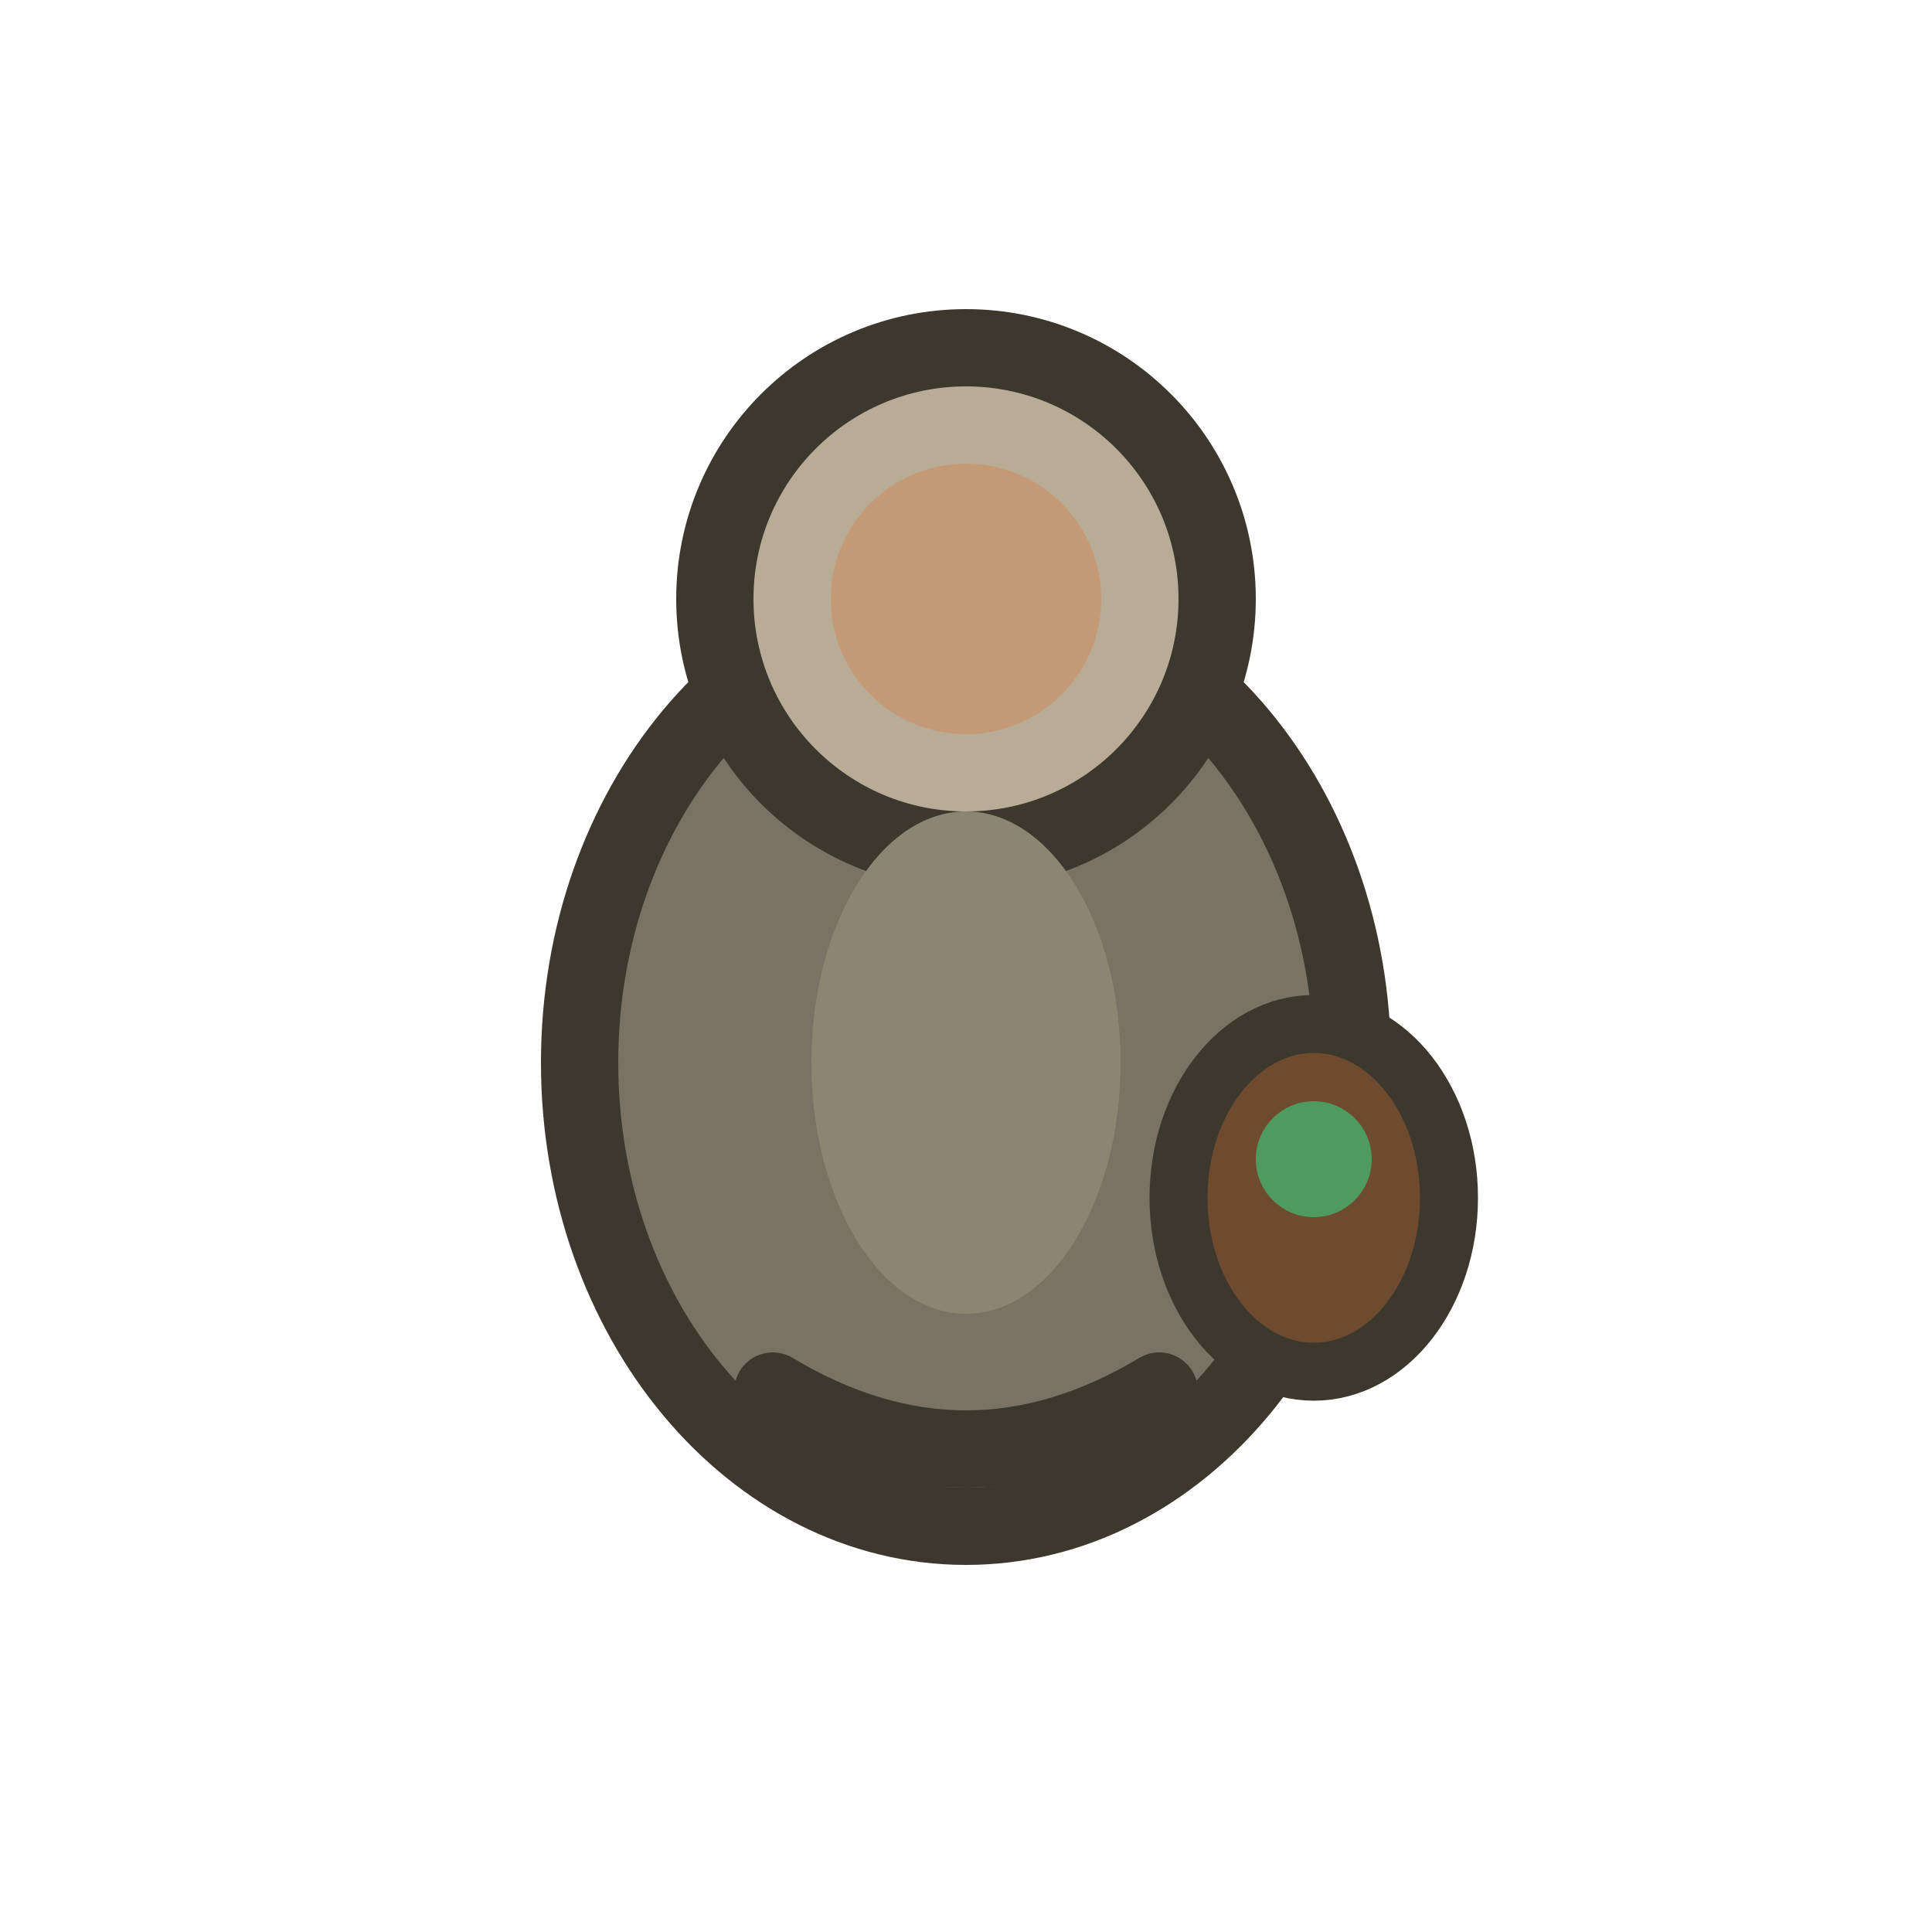
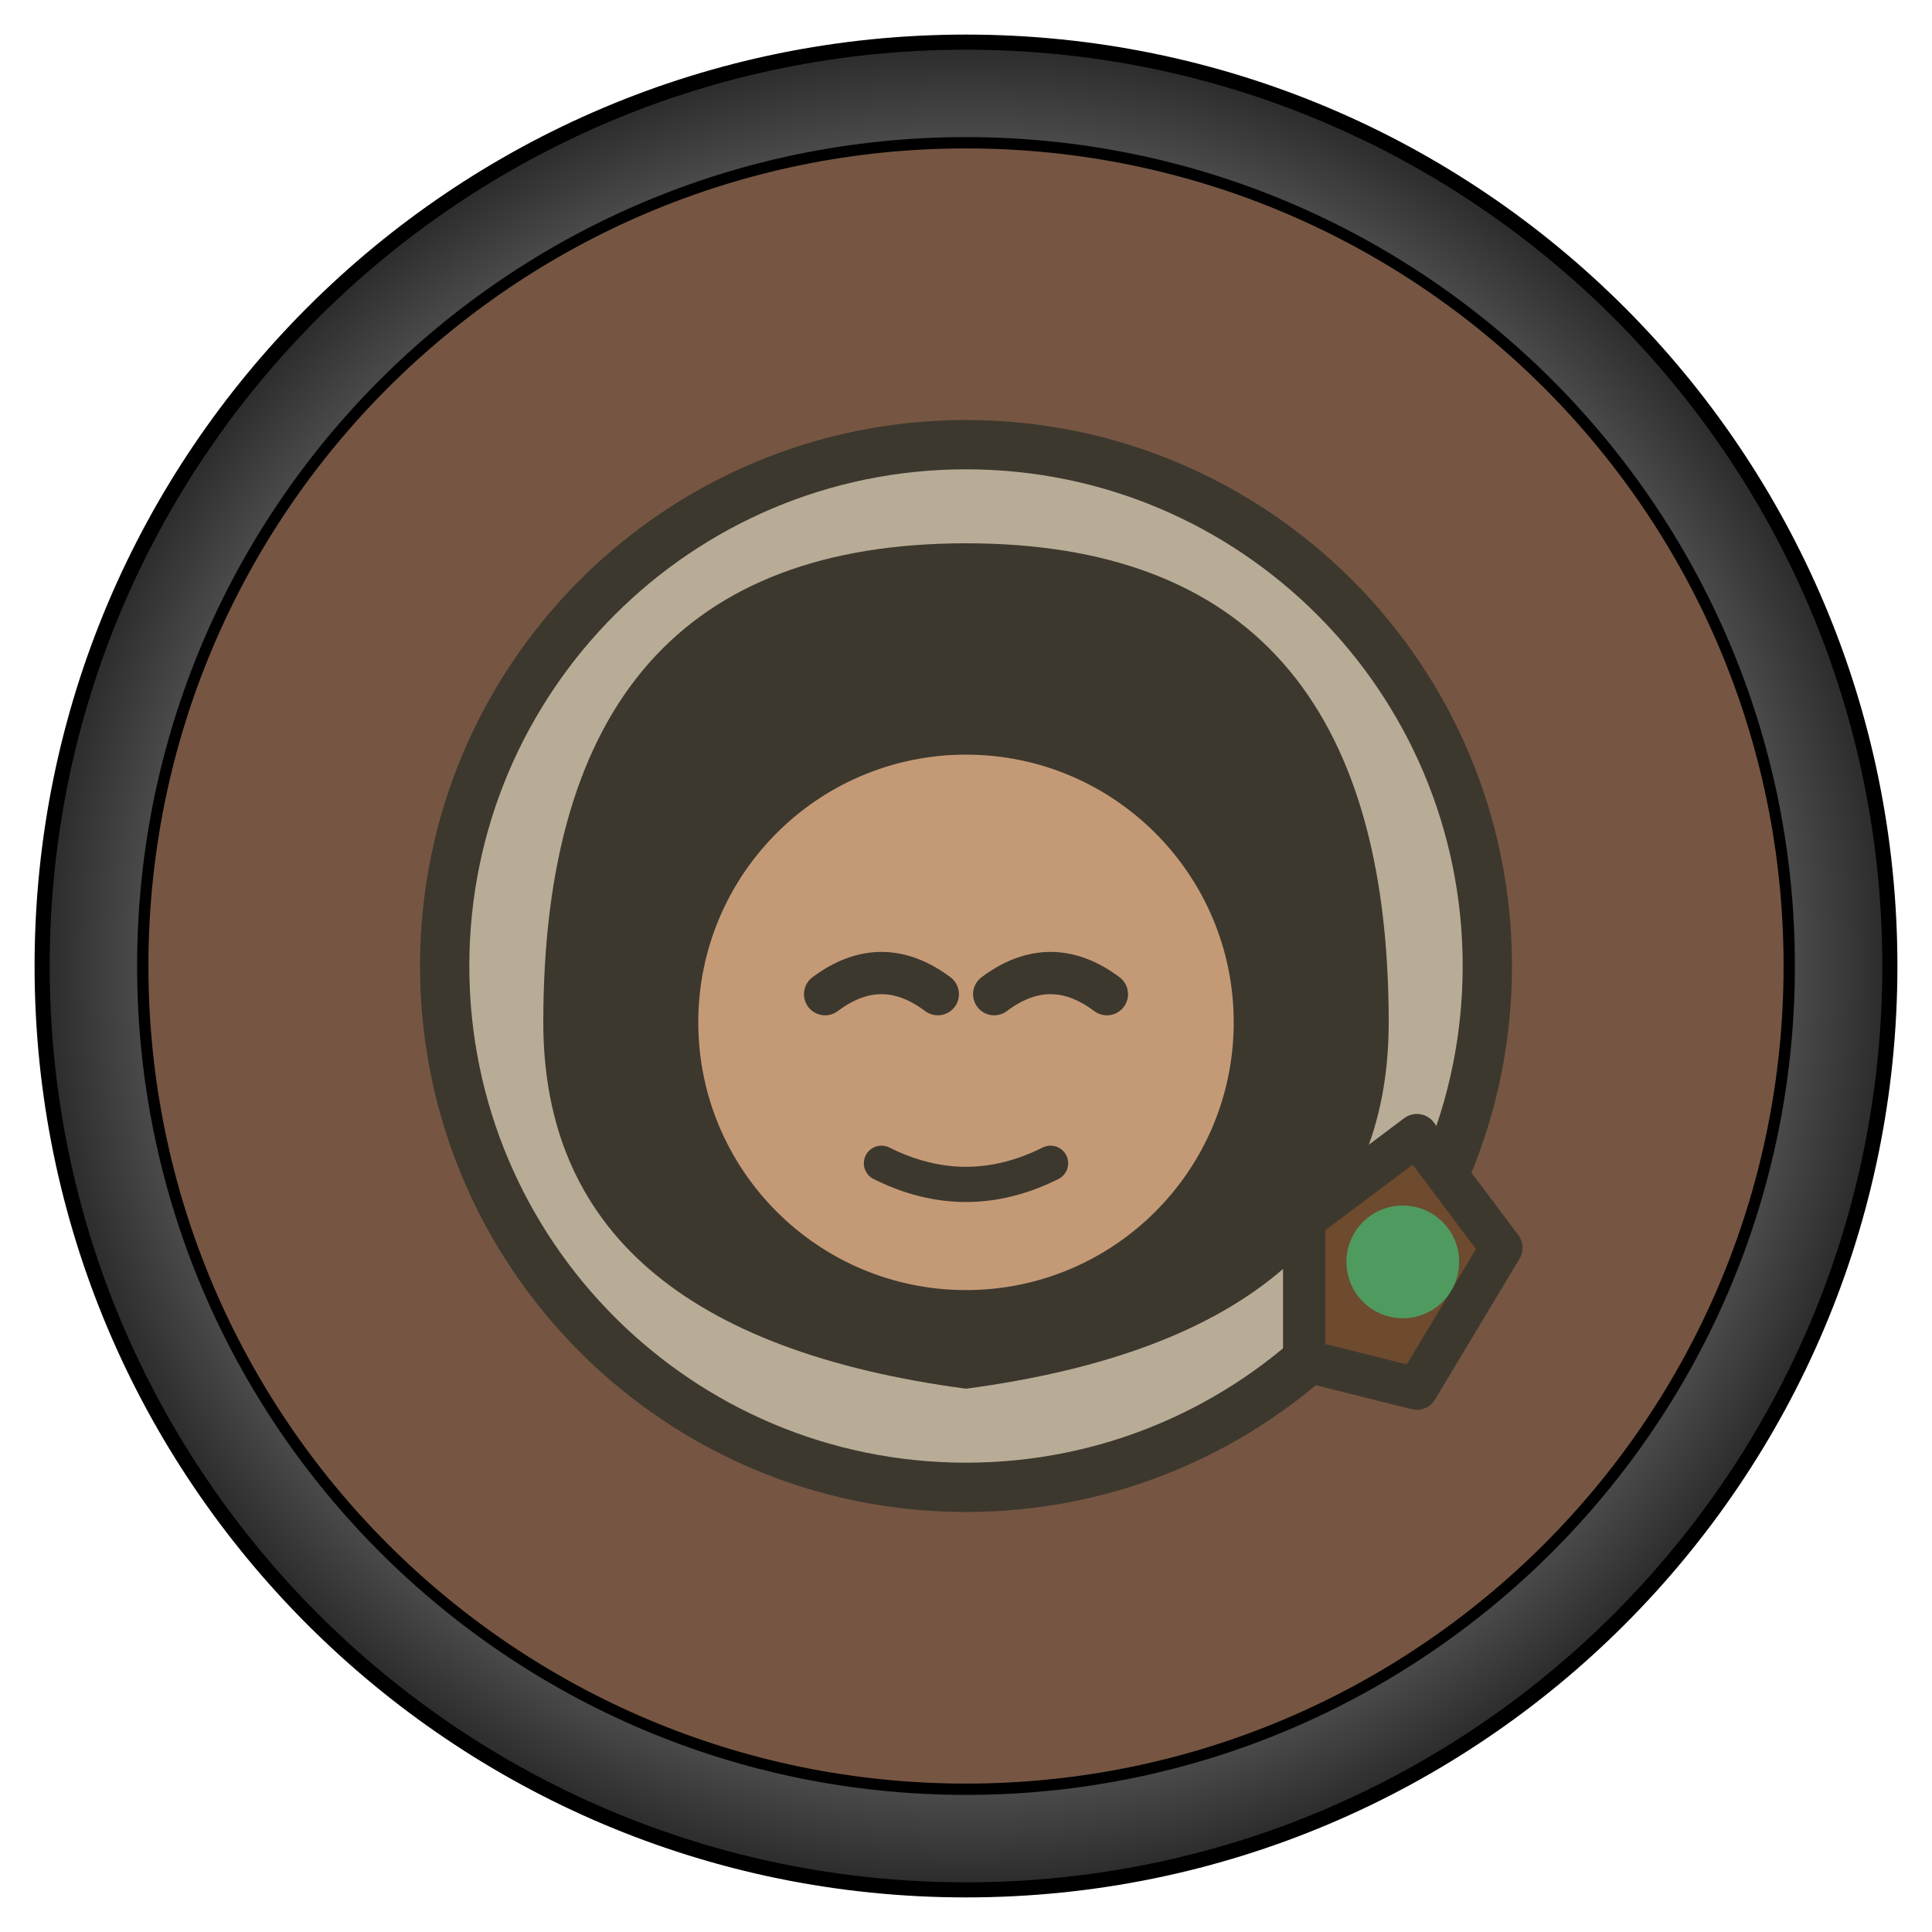
- <svg xmlns="http://www.w3.org/2000/svg" width="100%" height="100%" viewBox="0 0 100 100">
-   <ellipse cx="50" cy="55" rx="20" ry="24" fill="#7a7264" stroke="#3d382e" stroke-width="4" />
-   <circle cx="50" cy="31" r="13" fill="#b8ac96" stroke="#3d382e" stroke-width="4" />
-   <circle cx="50" cy="31" r="7" fill="#c49a76" />
-   <ellipse cx="68" cy="62" rx="7" ry="9" fill="#6e4a2f" stroke="#3d382e" stroke-width="3" />
-   <circle cx="68" cy="60" r="3" fill="#4f9a5f" />
-   <path d="M 40 72 q 10 6 20 0" fill="none" stroke="#3d382e" stroke-width="4" stroke-linecap="round" />
-   <ellipse cx="50" cy="55" rx="8" ry="13" fill="#8d8574" />
+ <svg xmlns="http://www.w3.org/2000/svg" width="100%" height="100%" viewBox="0 0 512 512" version="1.1" xml:space="preserve" style="fill-rule:evenodd;clip-rule:evenodd;stroke-linecap:round;stroke-linejoin:round;stroke-miterlimit:1.5;">
+   <g transform="matrix(1.164025,0,0,1.164025,-57.51083,-54.01875)">
+     <circle cx="269.333" cy="266.333" r="210.333" style="fill:url(#_Radial1);stroke:black;stroke-width:3.44px;" />
+   </g>
+   <g transform="matrix(1.037243,0,0,1.037243,-23.36399,-20.25227)">
+     <circle cx="269.333" cy="266.333" r="210.333" style="fill:rgb(118,86,66);" />
+     <clipPath id="_clip2">
+       <circle cx="269.333" cy="266.333" r="210.333" />
+     </clipPath>
+     <g clip-path="url(#_clip2)">
+       <g transform="matrix(3.6,0,0,3.6,269.3333,266.3333)">
+         <g transform="matrix(1,0,0,1,-50,-50)">
+           <circle cx="50" cy="50" r="37" fill="#b8ac96" stroke="#3d382e" stroke-width="3.5" />
+           <path d="M 20 54 Q 20 20 50 20 Q 80 20 80 54 Q 80 76 50 80 Q 20 76 20 54 Z" fill="#3d382e" />
+           <circle cx="50" cy="54" r="19" fill="#c49a76" />
+           <path d="M 40 52 Q 44 49 48 52 M 52 52 Q 56 49 60 52" fill="none" stroke="#3d382e" stroke-width="3" stroke-linecap="round" />
+           <path d="M 44 64 Q 50 67 56 64" fill="none" stroke="#3d382e" stroke-width="2.5" stroke-linecap="round" />
+           <path d="M 74 68 L 82 62 L 88 70 L 82 80 L 74 78 Z" fill="#6e4a2f" stroke="#3d382e" stroke-width="3" stroke-linejoin="round" />
+           <circle cx="81" cy="71" r="4" fill="#4f9a5f" />
+         </g>
+       </g>
+     </g>
+     <circle cx="269.333" cy="266.333" r="210.333" style="fill:none;stroke:black;stroke-width:2.89px;" />
+   </g>
+   <defs>
+     <radialGradient id="_Radial1" cx="0" cy="0" r="1" gradientUnits="userSpaceOnUse" gradientTransform="matrix(0,210.3333,-210.3333,0,269.3333,266.3333)">
+       <stop offset="0" style="stop-color:white;stop-opacity:1" />
+       <stop offset="0.48" style="stop-color:rgb(198,198,198);stop-opacity:1" />
+       <stop offset="1" style="stop-color:rgb(44,44,44);stop-opacity:1" />
+     </radialGradient>
+   </defs>
</svg>
